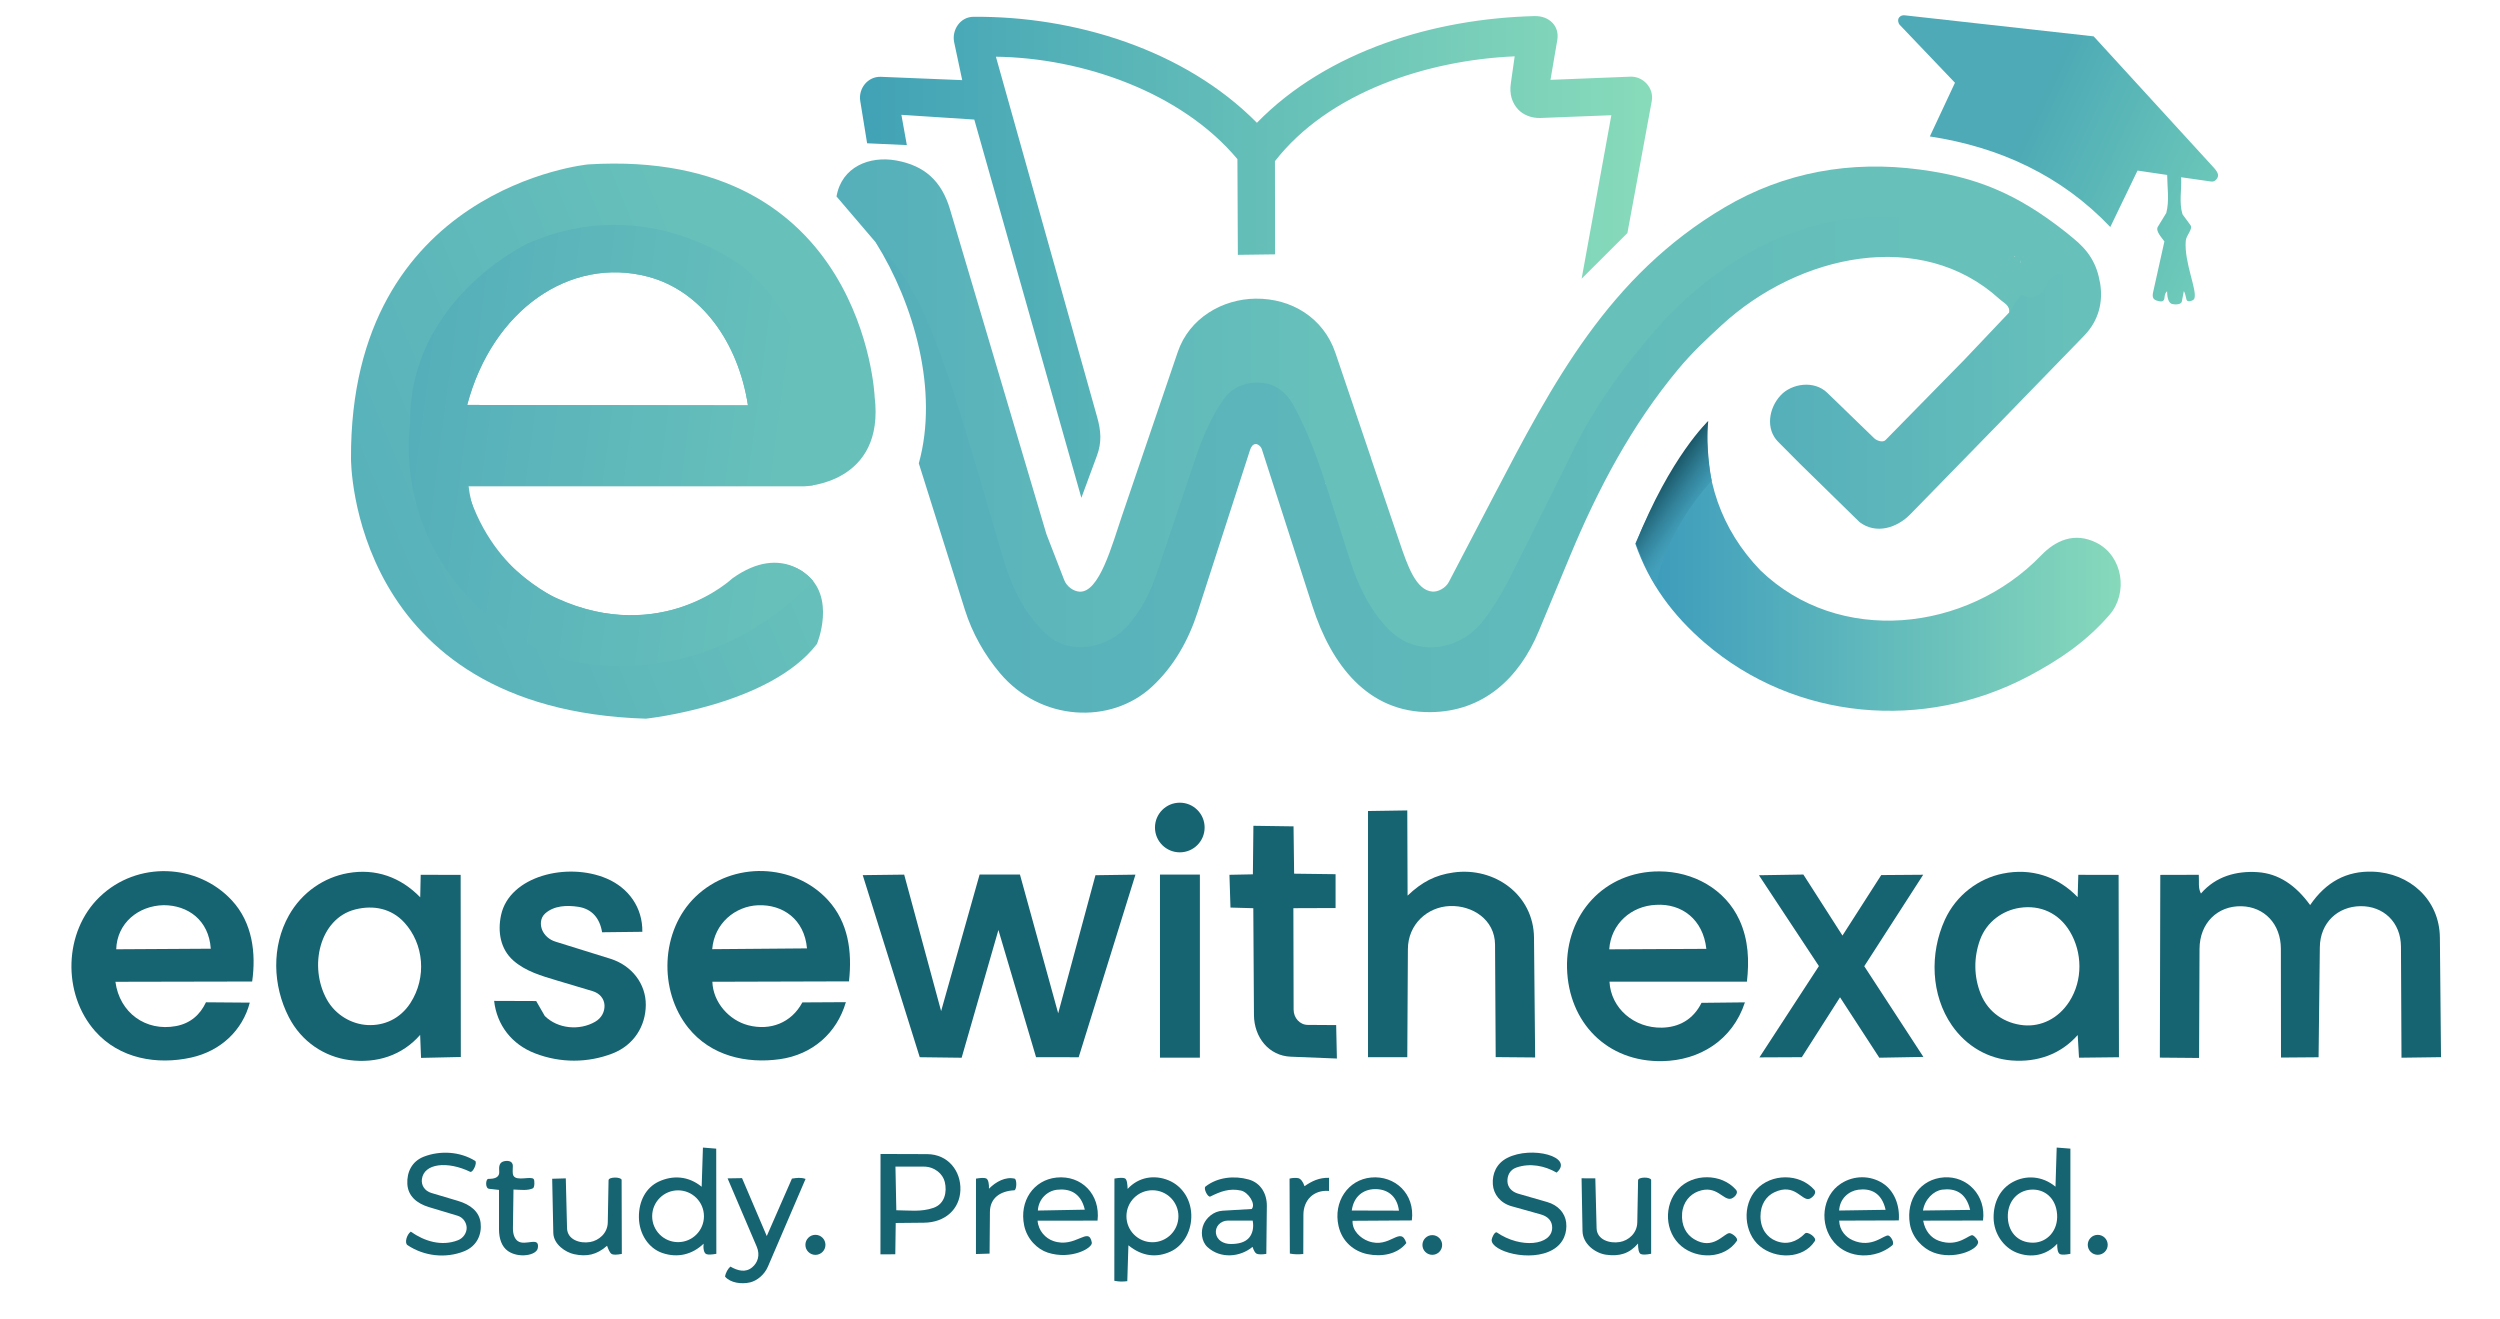
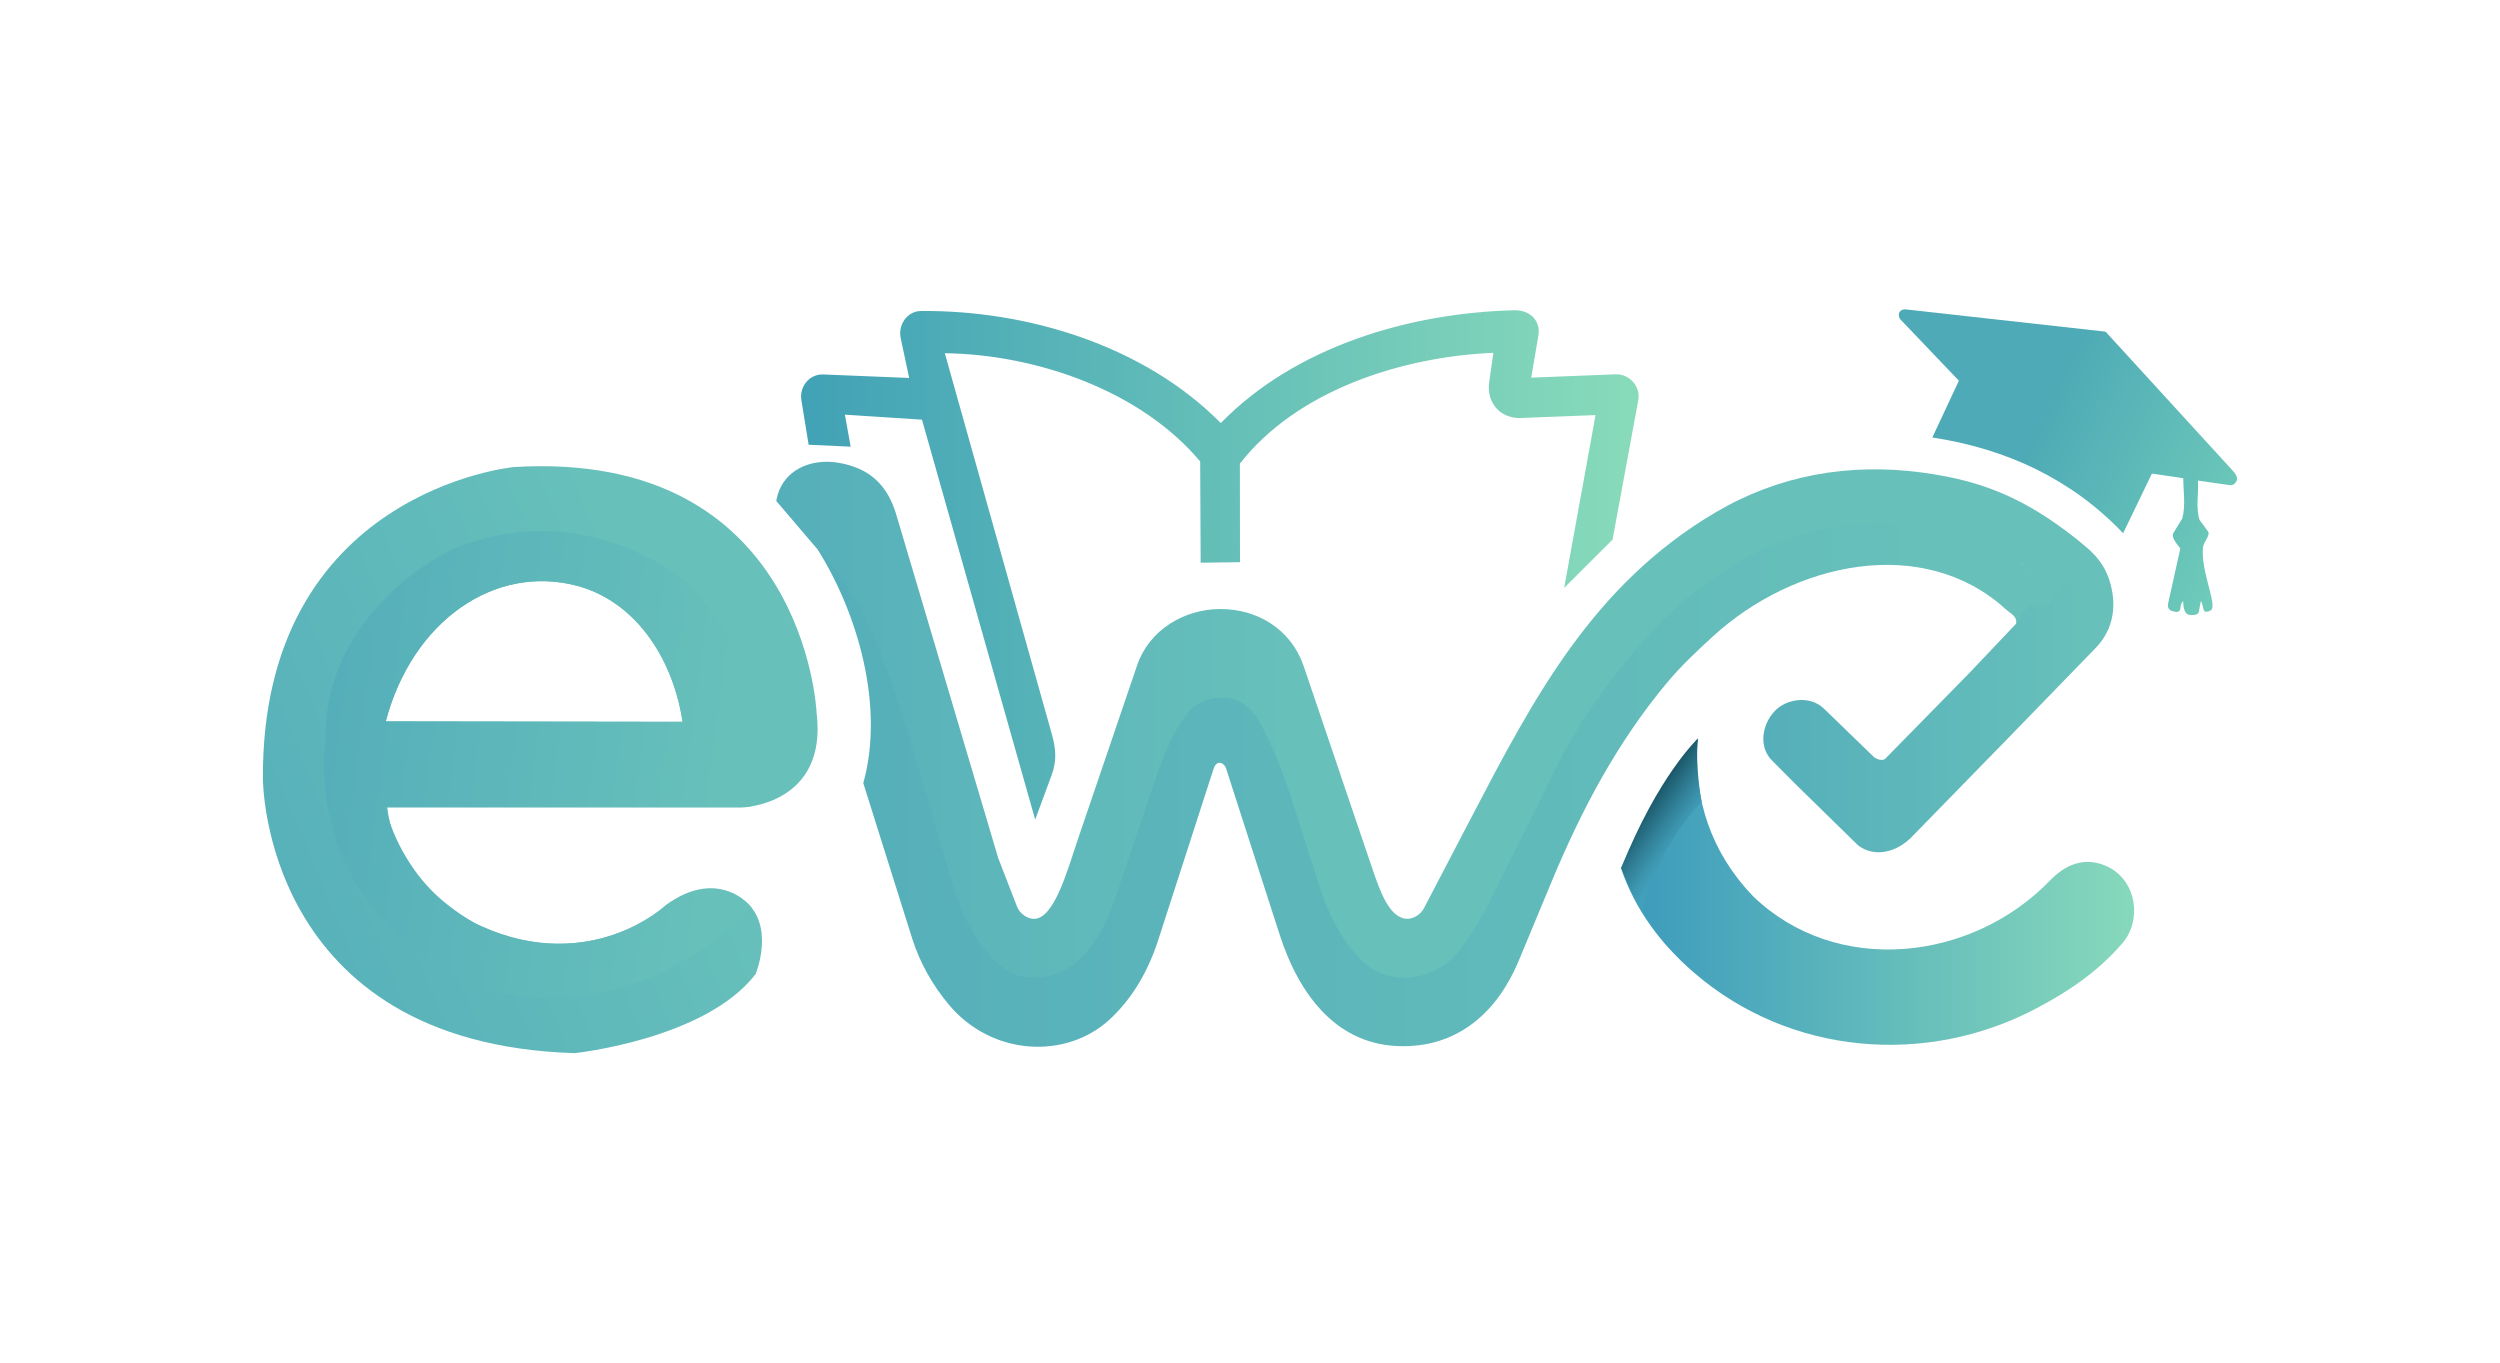
- <svg xmlns="http://www.w3.org/2000/svg" xmlns:xlink="http://www.w3.org/1999/xlink" id="Layer_1" version="1.1" viewBox="295 175 1005 530">
+ <svg xmlns="http://www.w3.org/2000/svg" xmlns:xlink="http://www.w3.org/1999/xlink" id="Layer_1" version="1.1" viewBox="0 0 1600 872">
  <defs>
    <style>
      .st0 {
        fill: url(#linear-gradient2);
      }

      .st1 {
        fill: url(#linear-gradient1);
      }

      .st2 {
        fill: url(#linear-gradient4);
      }

      .st3 {
        fill: url(#linear-gradient5);
      }

      .st4 {
        fill: url(#linear-gradient3);
      }

      .st5 {
        fill: url(#New_Gradient_Swatch_11);
      }

      .st6 {
        fill: url(#linear-gradient6);
      }

      .st7 {
        fill: url(#linear-gradient);
      }

      .st8 {
        fill: url(#New_Gradient_Swatch_1);
      }

      .st9 {
-         fill: #166371;
-       }
- 
-       .st10 {
        fill: url(#New_Gradient_Swatch_12);
      }
    </style>
-     <linearGradient id="linear-gradient" x1="1080.32" y1="210.74" x2="1197" y2="264.85" gradientUnits="userSpaceOnUse">
+     <linearGradient id="linear-gradient" x1="1252.73" y1="247.82" x2="1449.14" y2="338.92" gradientUnits="userSpaceOnUse">
      <stop offset=".25" stop-color="#4daab6" />
      <stop offset="1" stop-color="#71cdb9" />
    </linearGradient>
-     <linearGradient id="linear-gradient1" x1="640.71" y1="278.3" x2="959.14" y2="278.3" gradientUnits="userSpaceOnUse">
+     <linearGradient id="linear-gradient1" x1="512.69" y1="361.55" x2="1048.73" y2="361.55" gradientUnits="userSpaceOnUse">
      <stop offset="0" stop-color="#41a2b6" />
      <stop offset="1" stop-color="#88dbba" />
    </linearGradient>
-     <linearGradient id="New_Gradient_Swatch_1" data-name="New Gradient Swatch 1" x1="647.03" y1="360.54" x2="1111.84" y2="360.54" gradientUnits="userSpaceOnUse">
+     <linearGradient id="New_Gradient_Swatch_1" data-name="New Gradient Swatch 1" x1="523.32" y1="500" x2="1305.78" y2="500" gradientUnits="userSpaceOnUse">
      <stop offset="0" stop-color="#55afba" />
      <stop offset=".91" stop-color="#67c0ba" />
      <stop offset="1" stop-color="#67c0ba" />
    </linearGradient>
-     <linearGradient id="New_Gradient_Swatch_11" data-name="New Gradient Swatch 1" x1="631.28" y1="337.13" x2="845.89" y2="337.13" xlink:href="#New_Gradient_Swatch_1" />
-     <linearGradient id="linear-gradient2" x1="827.91" y1="338.59" x2="1139.23" y2="338.59" gradientUnits="userSpaceOnUse">
+     <linearGradient id="New_Gradient_Swatch_11" data-name="New Gradient Swatch 1" x1="496.8" y1="460.6" x2="858.08" y2="460.6" xlink:href="#New_Gradient_Swatch_1" />
+     <linearGradient id="linear-gradient2" x1="827.81" y1="463.05" x2="1351.88" y2="463.05" gradientUnits="userSpaceOnUse">
      <stop offset="0" stop-color="#67c0ba" />
      <stop offset=".55" stop-color="#67c0ba" />
      <stop offset="1" stop-color="#67c0ba" />
    </linearGradient>
-     <linearGradient id="New_Gradient_Swatch_12" data-name="New Gradient Swatch 1" x1="1006.55" y1="336.34" x2="1139.62" y2="336.34" xlink:href="#New_Gradient_Swatch_1" />
-     <linearGradient id="linear-gradient3" x1="418.5" y1="405.5" x2="613.25" y2="324.55" gradientUnits="userSpaceOnUse">
+     <linearGradient id="New_Gradient_Swatch_12" data-name="New Gradient Swatch 1" x1="1128.53" y1="459.26" x2="1352.54" y2="459.26" xlink:href="#New_Gradient_Swatch_1" />
+     <linearGradient id="linear-gradient3" x1="138.63" y1="575.69" x2="466.46" y2="439.42" gradientUnits="userSpaceOnUse">
      <stop offset="0" stop-color="#55afba" />
      <stop offset=".91" stop-color="#67c0ba" />
      <stop offset="1" stop-color="#67c0ba" />
    </linearGradient>
-     <linearGradient id="linear-gradient4" x1="460.7" y1="343.24" x2="624.32" y2="364.81" xlink:href="#linear-gradient3" />
-     <linearGradient id="linear-gradient5" x1="952.39" y1="402.54" x2="1147.53" y2="402.54" gradientUnits="userSpaceOnUse">
+     <linearGradient id="linear-gradient4" x1="209.66" y1="470.88" x2="485.1" y2="507.18" xlink:href="#linear-gradient3" />
+     <linearGradient id="linear-gradient5" x1="1037.36" y1="570.71" x2="1365.86" y2="570.71" gradientUnits="userSpaceOnUse">
      <stop offset="0" stop-color="#3b9abc" />
      <stop offset="1" stop-color="#87d9bb" />
    </linearGradient>
-     <linearGradient id="linear-gradient6" x1="958.7" y1="368.69" x2="983.69" y2="386.15" gradientUnits="userSpaceOnUse">
+     <linearGradient id="linear-gradient6" x1="1047.98" y1="513.72" x2="1090.06" y2="543.1" gradientUnits="userSpaceOnUse">
      <stop offset="0" stop-color="#0f4351" />
      <stop offset=".18" stop-color="#1f6072" />
      <stop offset=".42" stop-color="#32829a" />
      <stop offset=".61" stop-color="#3e98b2" />
      <stop offset=".73" stop-color="#43a0bc" />
    </linearGradient>
  </defs>
+   <path class="st7" d="M1397.23,384.75c-1.83,1.75-1.58,3.74-1.85,5.03-.56,2.58-3.06,1.82-4.29,1.53-3.4-.79-4.09-2.46-3.27-6.11l7.59-34.17c-1.92-2.69-6.16-7.09-4.44-9.9l5.72-9.38c2.19-8.5.64-17.27.59-25.71l-20.05-2.96-18.43,38.2c-32.98-34.73-74.86-54.1-122.11-61.29l17-36.33-37.35-39.16c-1.09-1.14-1.33-3.2-.91-4.24.47-1.14,1.89-2.51,4.34-2.24l127.79,14.24,81.36,88.93c1.52,1.65,2.53,3.2,2.79,4.68.34,1.87-1.75,5.03-4.49,4.65l-20.49-2.93c.45,8.67-1.53,17.14.94,25.08l5.39,7.36c1.85,2.53-2.86,6.82-3.18,10.5-1.25,14.75,8.08,33.97,5.76,39.27-.52,1.2-3.67,2.32-4.78,1.35-.98-.86-.74-3.8-2.29-6.57l-1.35,7.12c-.4,2.15-4.65,2.14-6.45,1.7-1.9-.45-3.48-2.74-3.52-8.67h-.02Z" />
+   <path class="st1" d="M517.52,284.63l-4.65-28.62c-1.36-8.45,5.1-16.72,14.02-16.36l54.98,2.24-5.44-25.57c-1.75-8.23,3.97-17.22,13.05-17.29,68.45-.52,142.9,22.22,191.82,71.73,47.98-49.12,120.78-70.53,187.92-72.2,9.8-.24,16.99,6.67,15.35,16.19l-4.61,26.95,54.07-2.15c8.52-.34,16.14,7.54,14.46,16.62l-16.46,89.19-30.97,30.89,20.1-110.6-47.94,1.87c-6.19.24-11.73-2.22-14.95-5.59-4.53-4.75-6.13-10.86-5.13-17.78l2.61-18.35c-59.51,2.56-125.98,24.41-162.23,70.94l.08,63.06-25.18.34-.3-64.79c-37.76-45.1-104.37-68.51-163.44-69.29l68.48,243.74c2.68,9.51,3.25,17.19-.12,26.28l-10.52,28.48-72.45-255.96-49.34-3.22,3.69,20.49" />
  <g>
-     <g>
-       <path class="st9" d="M1227.06,600.02l-15.1.12-.05-43.72c-.01-9.99-6.65-16.87-15.8-17.11-9.6-.25-16.86,6.71-16.9,17.14l-.18,43.85-15.77-.14.18-73.45,15.47-.04c.21,2.87-.36,5.26.87,7.53,5.98-6.94,14.29-9.15,22.74-8.6s15.36,5.24,21.15,13.24c6.4-9.34,14.69-13.8,25.22-13.43,14.73.52,26.8,11.18,26.94,26.5l.46,48.07-15.89.22-.21-44.64c-.05-9.91-7.15-16.38-16.26-16.28-9.07.1-16.25,6.54-16.36,16.56l-.5,44.19h0Z" />
-       <polygon class="st9" points="735.38 526.84 751.45 526.61 728.63 600.01 711.5 600 696.36 548.85 681.58 600.21 664.74 600 641.82 526.81 658.48 526.6 673.33 581.47 688.8 526.57 705.02 526.57 720.39 582.35 735.38 526.84" />
-       <path class="st9" d="M912.13,600.1l-15.86-.14-.26-45.18c-.06-10.11-9.13-15.9-18.19-15.55-9.02.35-16.8,7.33-16.85,17.32l-.24,43.45h-15.79v-98.97s15.79-.24,15.79-.24l.12,34.25c5.76-5.49,11.1-8.27,18.42-9.3,16.56-2.34,32.24,8.96,32.4,26.19l.46,48.17h0Z" />
-       <path class="st9" d="M510.02,598.42c-9.32-3.6-15.29-11.36-16.38-21.06l16.91.06,3.45,6.01c5.28,5.21,13.97,5.92,20.2,2.35,2.71-1.55,3.93-4.14,3.81-6.7-.12-2.56-1.9-4.79-4.77-5.64l-14.36-4.29c-6.19-1.85-12.62-3.69-17.52-8.02-5.19-4.59-6.38-11.54-4.93-18.28,3.37-15.68,26.65-21.43,42.45-14.68,8.85,3.78,14.49,11.71,14.34,21.41l-16.18.19c-.88-5.5-3.97-9.36-9.51-10.22-4.61-.72-9.82-.53-13.39,2.68-2.07,1.87-1.98,4.72-1.18,6.64.88,2.1,2.78,3.88,5.36,4.68l22,6.85c8.73,2.72,14.36,10.15,14.29,18.63-.07,8.48-4.81,16.18-13.47,19.5-9.77,3.75-20.76,3.9-31.11-.1h-.01Z" />
-       <polygon class="st9" points="1068.2 599.88 1050.48 600.2 1034.69 575.91 1019.33 599.99 1002.29 600.07 1026.2 563.37 1002.09 526.85 1019.95 526.56 1035.67 551.1 1051.26 526.78 1068.12 526.65 1044.43 563.42 1068.2 599.88" />
-       <path class="st9" d="M832.14,587.08l.29,13.45-18.57-.74c-8.74-.35-14.71-7.71-14.77-16.79l-.26-42.9-9.18-.26-.41-13.17,9.42-.19.21-19.51,16.13.23.24,19.02,16.66.21v13.6l-16.96.06.09,40.73c0,3.43,2.53,6.17,5.68,6.19l11.41.08h.02Z" />
-       <rect class="st9" x="761.31" y="526.58" width="16.04" height="73.6" />
-       <circle class="st9" cx="769.28" cy="507.66" r="9.98" />
-       <path class="st9" d="M480.18,526.7l-16.06-.03-.19,9.05c-7.86-8.11-17.94-11.72-29.11-9.72-9.4,1.68-18.36,7.52-23.69,17-6.99,12.43-6.56,28.12-.05,40.83,5.15,10.06,14.45,16,24.33,17.31,11.05,1.46,21.28-1.86,28.49-10.12l.36,9.25,15.99-.36v.02l-.07-73.23ZM460.01,578.18h0c-4.12,6.39-10.57,9.21-17.21,8.89-6.37-.31-12.92-3.98-16.42-10.28-7.37-13.29-2.91-32.53,11.38-36.18,7.46-1.91,14.63-.34,19.73,5.19,7.97,8.65,9.11,22.16,2.52,32.38Z" />
-       <path class="st9" d="M1146.68,526.7l-16.2-.02-.26,8.97c-8.06-8.35-18.64-11.8-30.13-9.46-9.56,1.95-18.62,8.45-23.25,18.56-6.19,13.54-5.62,30.26,2.83,42.46,5.99,8.64,14.82,13.38,24.02,14.1,10.26.8,19.68-2.45,26.55-10.23l.52,9.11,16.05-.18h.01s-.14-73.31-.14-73.31ZM1126.91,577.56c-4.45,6.98-11.49,10.25-18.45,9.59-7.5-.72-14.16-5.09-17.17-12.5-2.85-7.01-2.9-14.71-.33-21.81,2.69-7.44,9.27-11.88,15.95-12.89,8.36-1.27,15.77,2.15,20.18,9.51,5,8.34,5.3,19.51-.18,28.1Z" />
-       <path class="st9" d="M627.79,536.78c-13.6-14.79-38.23-15.77-53.23-1.26-14.03,13.57-14.9,37.68-2.84,52.69,9.03,11.24,23.28,14.48,36.8,12.58,12.97-1.83,22.86-10.36,26.52-22.92l-17.49.1h0c-4.42,8.27-12.95,11.48-21.79,9.18-7.61-1.98-14.11-9.14-14.39-17.48l54.92-.16c1.34-12.09-.27-23.78-8.5-32.73ZM581.31,556.57c.83-10.39,9.25-17.3,18.45-17.66,9.86-.38,18.61,5.56,19.65,17.34h.01s-38.11.32-38.11.32Z" />
-       <path class="st9" d="M388.18,536.93c-13.82-14.88-38.05-15.9-53.11-1.38-14.51,13.99-15.1,38.93-1.83,53.97,9.78,11.09,24.91,13.67,38.65,10.61,11.78-2.62,20.6-10.86,23.52-22.07l-17.61-.14c-2.35,4.99-6.23,8.48-12.07,9.57h-.01c-12.12,2.25-22.67-5.34-24.32-17.81l54.97-.11c1.61-11.34.16-23.65-8.19-32.64ZM379.72,556.38l-38,.23c.32-10.57,8.94-17.51,19.05-17.73,9.82,0,18.21,6.06,18.96,17.5h-.01Z" />
-       <path class="st9" d="M994.27,544.89c-5.72-12.51-18.64-19.55-32.2-19.59-22.31-.07-37.72,17.45-37.12,38.99.61,21.74,16.07,37.7,38.29,37.29,14.87-.28,28.19-8.28,33.22-23.63l-17.46.19v.02c-3.35,6.76-9.16,9.82-15.88,9.96-11.2.23-20.55-7.76-21.11-18.5l55.25.02c.97-8.41.63-16.85-2.99-24.75ZM941.91,556.63c.71-10.36,8.96-17.47,18.8-17.88,10.38-.63,18.94,5.86,20.24,17.69l-39.04.19Z" />
-     </g>
-     <g>
-       <path class="st9" d="M481.64,677.99c-7.58,3.04-16.23,1.96-22.83-2.45-1.23-.82-.37-4.17,1.32-5.42,5.53,3.91,12.39,5.99,18.93,3.47,2.28-.88,3.57-3.05,3.54-5.02-.03-1.97-1.35-4.15-3.63-4.84l-11.53-3.47c-5.03-1.51-8.45-4.58-8.69-9.32-.24-4.74,1.82-9.1,6.66-10.97,6.54-2.52,14.46-2.09,20.58,1.69.97.6-.75,4.65-1.9,4.44-9.18-4.46-18.67-3.48-19.49,2.94-.31,2.41,1.08,4.72,3.84,5.54l10.67,3.18c4.93,1.47,8.56,4.22,9.1,8.86.52,4.39-1.31,9.25-6.59,11.37h.02Z" />
-       <path class="st9" d="M919.25,677.36c-9.05,5.26-24.92.61-24.6-3.95.06-.85,1.16-3.27,2.02-3.01,9.63,6.66,22.24,5.27,22.31-1.84.03-2.7-1.68-4.57-4.65-5.39l-11.66-3.26c-4.57-1.28-7.29-4.84-7.55-8.82-.28-4.26,1.45-8.38,5.79-10.6,9.84-5.03,27.07-.42,19.85,5.9-4.73-2.73-10.62-3.97-16.18-2.04-2.66.92-3.69,3.31-3.59,5.6s1.65,4.14,4.39,4.93l11.6,3.34c4.36,1.25,7.17,4.41,7.62,8.24.45,3.83-.87,8.3-5.33,10.89h-.02Z" />
-       <path class="st9" d="M618.84,648.92l-15.15,35.28c-1.39,3.24-4.38,5.67-7.15,6.32-3.43.8-7.86.24-10.06-2.31.17-1.52,1.23-3.29,2.14-4.04,2.96,1.7,6.09,2.52,8.74.31,2.23-1.85,3.31-4.9,1.84-8.34l-11.71-27.43,5.81-.1,9.94,23.29,10.12-23.1c1.94-.29,3.55-.54,5.46.12h.02Z" />
-       <path class="st9" d="M539.65,649.44c.02-1.34,4.78-1.41,5.24-.18l.08,29.81c-1.93.37-3.36.44-4.08.03-.77-.44-1.35-1.92-1.85-3.31-4.19,3.7-8.2,4.49-13.31,3.38-3.24-.7-8.2-3.85-8.3-8.55l-.45-21.76,5.47-.16.5,20.04c.12,4.61,5.16,6.27,9.28,5.56,3.44-.59,7.02-3.46,7.1-7.89l.31-16.98h.01Z" />
-       <path class="st9" d="M953.51,649.46c.03-1.33,4.72-1.42,5.25-.2v29.75c-1.85.38-3.43.46-4.17.11-.92-.43-1.1-2.5-1.1-4.22-3.5,4.1-7.52,5.25-12.89,4.49-4.06-.57-9.33-4.14-9.43-9.52l-.38-21.2,5.53.03.51,20.06c.12,4.6,5.22,6.24,9.35,5.53,3.41-.59,6.93-3.44,7.01-7.9l.32-16.93h0Z" />
-       <path class="st9" d="M971.21,662.79c-.38,4.86,1.62,8.43,4.81,10.36,7.64,4.62,11.91-2.3,14.17-2.43.99-.06,3.77,2.02,3.01,3.14-4.96,7.27-15.94,7.42-22.3,2.08-6.68-5.61-7.2-16.44-1.23-22.94,5.78-6.3,17.29-6.44,23.17.26,1.28,1.46-.82,3.25-1.86,3.58-3.24,1-5.82-5.78-13.36-2.9-3.16,1.21-6.05,4.17-6.42,8.86h0Z" />
-       <path class="st9" d="M1002.71,663.92c.01,5.15,2.68,8.54,6.27,9.95,4.22,1.66,8.2.49,11.63-3.01.99-1.01,4.84,1.65,3.97,3.02-4.72,7.37-15.89,7.35-22.2,2.02-6.31-5.33-7.19-16.43-1.24-22.8,5.89-6.31,17.17-6.59,23.17.16,1.27,1.43-.87,3.29-1.87,3.65-3.12,1.14-5.77-6.61-14.22-2.58-3.16,1.51-5.51,4.83-5.5,9.6h-.01Z" />
-       <path class="st9" d="M501.2,668.67c-.04,2.47.68,4.33,1.91,5.22,3.02,2.21,8.93-2.11,8.09,2.83-.51,3.02-7.75,4.16-12,1.2-2.49-1.74-3.6-4.97-3.6-8.73v-15.85l-3.98-.44c-1.68-.18-1.38-3.99-.31-3.99,2.13-.01,4.58-.32,4.37-3.01-.15-2.01.05-3.5,1.72-4.01,1.24-.38,3.73-.47,3.76,1.81.02,1.3-.27,3.05.26,3.97,1.33,2.26,6.93.06,8.09,1.28.51.54.41,3.41-.26,3.74-2.1,1.01-4.96.61-7.83.5l-.22,15.5v-.02Z" />
-       <path class="st9" d="M829.25,653.76c-6.25-.53-10.26,3.77-10.28,9.56l-.05,15.79c-2.14.18-3.45.19-5.4-.18l-.12-30.13c1.23-.33,2.69-.36,3.53-.17.88.2,1.87,1.31,2.48,3.22,2.96-2.02,5.79-3.47,9.88-3.37l-.03,5.3v-.02Z" />
-       <path class="st9" d="M702.82,653.49c-5.81.29-9.82,3.16-9.87,8.69l-.14,16.77-5.48.17.02-30.31c1.75-.3,3.28-.41,4.05-.1,1,.41,1.23,2.53,1.16,4.15,2.74-2.77,6.7-4.99,10.43-4.01.8.62.75,4.18-.17,4.64h0Z" />
-       <circle class="st9" cx="622.8" cy="675.43" r="4.03" />
-       <circle class="st9" cx="1138.29" cy="675.42" r="4.01" />
-       <circle class="st9" cx="870.78" cy="675.48" r="3.96" />
-       <path class="st9" d="M582.92,636.76l-5.34-.44-.51,15.76c-5.25-4.31-11.53-4.75-17.26-2.08-5.03,2.35-8.07,7.71-7.97,14.42.1,6.71,3.92,12.39,9.4,14.27,6.14,2.11,12.03.66,16.62-3.73h-.01c-.21,1.72.05,3.79,1.12,4.2.79.3,2.28.19,4-.13l-.05-42.27ZM567.58,674.34c-5.75,0-10.41-4.66-10.41-10.41s4.66-10.41,10.41-10.41,10.41,4.66,10.41,10.41-4.66,10.41-10.41,10.41Z" />
-       <path class="st9" d="M1121.79,636.32l-.48,15.73c-5.32-4.4-11.87-4.73-17.17-1.87-5.02,2.71-7.78,8-7.71,14.39.07,6.32,3.99,11.86,9.14,13.94,5.91,2.39,12.14,1.14,16.42-3.52-.04,1.68.15,3.73,1.16,4.19.73.33,2.34.21,4.15-.14v-42.29l-5.51-.43ZM1112.42,674.56c-6.45.11-10.55-4.65-10.27-11.25.24-5.65,4.07-9.71,9.26-10.07,5.46-.38,10.05,3.34,10.53,9.79h.01c.51,6.77-4.1,11.43-9.53,11.53Z" />
-       <path class="st9" d="M667.69,638.96l-18.72-.06-.03,40.35,5.97-.03.17-12.58h0s11.33-.11,11.33-.11c8.58-.08,14.38-5.47,14.67-13.08.29-7.61-4.89-14.46-13.39-14.49ZM670.25,660.56h0c-4.96,1.74-9.97.99-14.93.96l-.35-17.56,11.4.02c4.34,0,7.66,2.91,8.44,6.18.94,3.94.05,8.79-4.56,10.4Z" />
-       <path class="st9" d="M764.71,649.47c-5.69-2.32-12.02-1.31-16.4,3.47-.07-1.65-.21-3.83-1.09-4.23-.76-.35-2.38-.26-4.22.08l-.04,41.09c2.11.4,3.33.36,5.21.15l.45-14.41h.01c5.57,4.54,11.39,5.05,16.94,2.51,4.78-2.19,8.1-7.48,8.33-13.59.26-6.96-3.5-12.75-9.19-15.07ZM758.28,674.38c-5.77,0-10.45-4.68-10.45-10.45s4.68-10.45,10.45-10.45,10.45,4.68,10.45,10.45-4.68,10.45-10.45,10.45Z" />
-       <path class="st9" d="M736.21,665.69c1.23-10.61-6.52-18.35-16.51-17.31-9.16.96-15.03,9.42-12.98,19.28,1.14,5.46,5.27,9.53,9.47,10.89,9.4,3.04,18.11-1.84,17.72-4.04-1.23-6.87-6.53,2.52-15.53-.64-3.03-1.06-5.95-4-6.27-8.16h0s24.1-.02,24.1-.02ZM719.9,653.28c4.78-.55,9.56.98,11.2,8.01h0s0,0,0,0c0,0,0,0,0,0l-18.88.35c.26-4.74,3.9-7.93,7.68-8.36Z" />
-       <path class="st9" d="M1051.8,650.64c-4.84-3.08-11.33-3.31-16.7.14-7.67,4.92-8.96,16.51-2.73,23.7,5.8,6.69,16.59,6.75,23.28,1.18,1.13-.93-.46-3.6-1.45-3.95-1.69-.61-6.59,5.36-14.51,1.83-2.54-1.14-5.24-3.82-5.34-7.85h0s23.97-.08,23.97-.08c.47-6.18-1.89-12.03-6.52-14.97ZM1034.34,661.63c.21-4.78,3.88-7.86,7.66-8.36,4.85-.64,9.43,1.02,11.02,8.08h.01s-18.69.28-18.69.28Z" />
-       <path class="st9" d="M846.21,648.36c-9.37.87-15.3,9.82-13.12,19.49,1.43,6.35,6.24,10.17,11.53,11.29,5.78,1.22,12.15.11,15.73-4.44-2.38-7.28-6.48,2.52-15.32-.77-3.05-1.14-6.51-4.13-6.3-8.17l23.83-.15c1.38-10.87-6.98-18.12-16.35-17.25ZM857.38,661.68h0s-18.97-.05-18.97-.05c.79-5.8,4.7-8.44,9.04-8.6,4.82-.18,9.15,2.37,9.93,8.65h0Z" />
-       <path class="st9" d="M796.99,649.16c-5.8-1.63-12.54-.96-17.38,2.83-.95.75.97,4.48,1.93,4.02,4.1-2.04,7.7-3.42,12.32-2.41,2.96.64,6.13,5.46,4.33,7.42l-11.63.68h0c-3.93.23-6.59,3.01-7.65,5.35-1.32,2.91-.96,7.02,1.49,9.27,5.25,4.81,13.11,4.08,18.12-.08.51,1.53,1.06,2.48,1.66,2.76.66.31,2.18.36,3.88.06l.21-19.27c.05-4.88-2.43-9.26-7.28-10.63ZM797.22,672.46c-1.67,2.04-4.43,2.61-7.36,2.63-3.13.02-5.64-1.6-6.05-4.25s1.77-5.17,4.87-5.17h9.89c.57,2.81-.09,5.24-1.35,6.79Z" />
-       <path class="st9" d="M1076.49,648.3c-9.43.65-15.35,8.77-13.73,18.7.91,5.55,5.16,9.82,9.35,11.45,8.1,3.15,17.84-.87,18.1-4.01.08-.89-1.3-2.46-2.19-2.85-1.31-.58-5.75,5.02-13.6,2.21-3.16-1.14-5.58-3.97-6.3-8.1l24.05-.05c1.32-10.09-6.37-17.99-15.68-17.35ZM1068.04,661.63c.7-4.52,4.3-7.94,7.7-8.39,4.98-.66,9.61,1,11.26,8.14l-18.96.25Z" />
-     </g>
-   </g>
-   <path class="st7" d="M1166.17,292.08c-1.09,1.04-.94,2.22-1.1,2.99-.33,1.53-1.82,1.08-2.55.91-2.02-.47-2.43-1.46-1.94-3.63l4.51-20.3c-1.14-1.6-3.66-4.21-2.64-5.88l3.4-5.57c1.3-5.05.38-10.26.35-15.27l-11.91-1.76-10.95,22.69c-19.59-20.63-44.47-32.14-72.54-36.41l10.1-21.58-22.19-23.26c-.65-.68-.79-1.9-.54-2.52.28-.68,1.12-1.49,2.58-1.33l75.91,8.46,48.33,52.83c.9.98,1.5,1.9,1.66,2.78.2,1.11-1.04,2.99-2.67,2.76l-12.17-1.74c.27,5.15-.91,10.18.56,14.9l3.2,4.37c1.1,1.5-1.7,4.05-1.89,6.24-.74,8.76,4.8,20.18,3.42,23.33-.31.71-2.18,1.38-2.84.8-.58-.51-.44-2.26-1.36-3.9l-.8,4.23c-.24,1.28-2.76,1.27-3.83,1.01-1.13-.27-2.07-1.63-2.09-5.15h-.01Z" />
-   <path class="st1" d="M643.58,232.6l-2.76-17c-.81-5.02,3.03-9.93,8.33-9.72l32.66,1.33-3.23-15.19c-1.04-4.89,2.36-10.23,7.75-10.27,40.66-.31,84.89,13.2,113.95,42.61,28.5-29.18,71.75-41.9,111.63-42.89,5.82-.14,10.09,3.96,9.12,9.62l-2.74,16.01,32.12-1.28c5.06-.2,9.59,4.48,8.59,9.87l-9.78,52.98-18.4,18.35,11.94-65.7-28.48,1.11c-3.68.14-6.97-1.32-8.88-3.32-2.69-2.82-3.64-6.45-3.05-10.56l1.55-10.9c-35.35,1.52-74.84,14.5-96.37,42.14l.05,37.46-14.96.2-.18-38.49c-22.43-26.79-62-40.7-97.09-41.16l40.68,144.79c1.59,5.65,1.93,10.21-.07,15.61l-6.25,16.92-43.04-152.05-29.31-1.91,2.19,12.17" />
-   <g>
-     <path class="st8" d="M1104.72,278.17c1.5-1.19,2.86.62,2.53,2.36,5.36-.59,6.43,12.73,1.07,13.05.9,2.84-2.38,8.3-5.66,7.07.46-2.87-2.11-3.83-3.94-5.5-31.31-28.5-80.47-18.14-111.67,10.62-6.3,5.8-11.85,10.98-17.45,17.71-18.63,22.39-32.19,47.97-43.41,74.94l-12.63,30.36c-7.9,18.98-22.31,32.28-43.48,32.5-25.33.27-39.95-19.25-47.43-42.45l-20.38-63.23c-.41-1.28-1.74-2.17-2.54-2.1-1.08.1-1.77,1.02-2.22,2.41l-20.99,64.93c-3.77,11.67-9.69,22.13-18.43,30.22-16.63,15.38-44.85,13.94-61.17-5.54-6.13-7.32-11.03-15.85-14.02-25.35l-18.54-58.91c8.09-29.06-1.92-64.21-17.33-88.82.81-.02,1.61,0,2.38.17,10.74,2.4,28.17,48.42,30.89,58.6l23.11,76.1c15.71,35.64,37.99,33.39,53.47-.03,6.5-19.77,13.31-39.51,20.44-59.23,4.45-13.46,16.62-27.42,31.54-19.62,8.1,4.23,20.94,31.65,19.83,38.47-.15.89-.44,1.76-.78,2.61l2.53.29,11.94,36.48c16.97,37.7,41.56,34.43,58.19-1.28l27.84-55.91c31.97-62.53,104.42-116.13,173.68-75.14.62.37,1.07,1.04,1.52,1.76s.81,1.6,1.11,2.47h0Z" />
-     <path class="st5" d="M845.86,358.33c.6,3.86-7.72,9.01-11.24,10.97-2.16,1.2-5.18,2.76-6.71.22-3.4-10.63-7.31-21.22-12.83-31.39-3.05-5.62-7.56-8.96-13.3-9.28s-11.45,1.62-15.08,6.93c-4.73,6.91-8.15,14.6-10.89,22.73l-15.8,46.93c-2.58,7.66-5.89,14.27-11.08,20.43-8.31,9.87-23.74,13.11-33.6,3.78-8.4-7.93-13.67-18.65-16.88-29.58l-11.64-39.6c-5.68-19.31-11.19-37.97-19.05-56.46-5.12-12.04-11.75-22.92-20.72-31.57l-15.76-18.46c2.04-11.92,13.27-16.39,23.94-14.48,11.56,2.06,18.33,8.38,21.68,19.64l38.75,130.55,7.17,18.51c1.01,2.6,3.74,4.52,6.16,4.65,7.97.44,13.05-18.74,17.1-30.62l22.39-65.76c4.64-13.62,17.97-21.27,31.3-21.41,14.37-.16,27.29,7.71,32.05,21.76l14.07,41.51h-.03Z" />
-     <path class="st0" d="M1128.03,270.44c6.7,5.33,9.88,10.61,11.19,18.31-.34,2.69-2.72,3.62-7.13,2.79-6.88-7.2-10.98-4.34-15.21,3.3-3.18,2.25-8.89,3.8-8.57-1.27,1.64-4.41,1.32-8.98-1.07-13.05-.34-2.18-1.19-2.97-2.53-2.36-52.74-32.05-108.75-12.92-147.25,32.99-11.47,13.68-21.48,27.69-29.47,43.79l-24.66,49.69c-3.54,7.12-7.08,13.32-11.83,19.61-9.38,12.4-27.16,15.28-38.42,3.63-7.39-7.64-12.08-17.43-15.32-27.55l-9.86-30.8,5.53-2.21,12.42-8.98,11.81,34.75c3.11,9.14,6.52,19.24,13.18,19.74,2.24.17,5.29-1.37,6.62-3.91l17.96-34.4c23.79-45.55,46.22-88.58,92.88-116.15,24.09-14.23,50.76-18.89,78.46-15.2,22.25,2.96,38.67,9.35,58.71,25.18" />
-     <path class="st10" d="M1139.23,288.75c1.27,7.5-.46,15.06-6.38,21.17l-34.28,35.31-35.62,36.5c-5.31,5.45-13.74,8.21-20.39,3.17l-24.02-23.51-8.75-8.81c-5-5.03-3.88-13.43,1.1-18.73,4.33-4.61,13.31-6.14,18.69-.93l18.87,18.28c.91.88,3.39,1.87,4.52.72l31.62-32.23,18.07-19.05c2.06-2.18,2.69-5.71,5.66-7.07,1.95,1.62,4.34,1.06,6.45-.08s2.58-3.79,4.28-5.96c3.27-4.18,11.46-2.53,13.84,2.07l6.34-.86h0Z" />
+     <path class="st8" d="M1293.79,361.34c2.53-2,4.81,1.04,4.26,3.97,9.02-.99,10.82,21.43,1.8,21.97,1.52,4.78-4.01,13.97-9.53,11.9.77-4.83-3.55-6.45-6.63-9.26-52.71-47.98-135.46-30.54-187.98,17.88-10.61,9.76-19.95,18.48-29.38,29.81-31.36,37.69-54.19,80.75-73.08,126.15l-21.26,51.11c-13.3,31.95-37.56,54.34-73.19,54.71-42.64.45-67.25-32.41-79.84-71.46l-34.31-106.44c-.69-2.15-2.93-3.65-4.28-3.54-1.82.17-2.98,1.72-3.74,4.06l-35.33,109.3c-6.35,19.65-16.31,37.25-31.02,50.87-27.99,25.89-75.5,23.47-102.97-9.33-10.32-12.32-18.57-26.68-23.6-42.67l-31.21-99.17c13.62-48.92-3.23-108.09-29.17-149.52,1.36-.03,2.71,0,4.01.29,18.08,4.04,47.42,81.51,52,98.65l38.9,128.11c26.45,60,63.95,56.21,90.01-.05,10.94-33.28,22.41-66.51,34.41-99.71,7.49-22.66,27.98-46.16,53.09-33.03,13.64,7.12,35.25,53.28,33.38,64.76-.25,1.5-.74,2.96-1.31,4.39l4.26.49,20.1,61.41c28.57,63.46,69.96,57.96,97.96-2.15l46.87-94.12c53.82-105.26,175.78-195.49,292.37-126.49,1.04.62,1.8,1.75,2.56,2.96s1.36,2.69,1.87,4.16v-.02Z" />
+     <path class="st5" d="M858.03,496.28c1.01,6.5-13,15.17-18.92,18.47-3.64,2.02-8.72,4.65-11.3.37-5.72-17.89-12.31-35.72-21.6-52.84-5.13-9.46-12.73-15.08-22.39-15.62-9.66-.54-19.27,2.73-25.39,11.67-7.96,11.63-13.72,24.58-18.33,38.26l-26.6,79c-4.34,12.89-9.92,24.02-18.65,34.39-13.99,16.62-39.96,22.07-56.56,6.36-14.14-13.35-23.01-31.4-28.42-49.79l-19.59-66.66c-9.56-32.51-18.84-63.92-32.07-95.04-8.62-20.27-19.78-38.58-34.88-53.14l-26.53-31.08c3.43-20.07,22.34-27.59,40.3-24.38,19.46,3.47,30.86,14.11,36.5,33.06l65.23,219.77,12.07,31.16c1.7,4.38,6.3,7.61,10.37,7.83,13.42.74,21.97-31.55,28.79-51.55l37.69-110.7c7.81-22.93,30.25-35.81,52.69-36.04,24.19-.27,45.94,12.98,53.95,36.63l23.69,69.88h-.05Z" />
+     <path class="st0" d="M1333.04,348.33c11.28,8.97,16.64,17.85,18.84,30.82-.57,4.53-4.58,6.09-12,4.7-11.58-12.12-18.48-7.31-25.6,5.56-5.35,3.79-14.97,6.4-14.43-2.14,2.76-7.42,2.22-15.12-1.8-21.97-.57-3.67-2-5-4.26-3.97-88.78-53.95-183.07-21.75-247.88,55.53-19.31,23.03-36.16,46.61-49.61,73.72l-41.51,83.65c-5.96,11.99-11.92,22.42-19.91,33.01-15.79,20.87-45.72,25.72-64.68,6.11-12.44-12.86-20.34-29.34-25.79-46.38l-16.6-51.85,9.31-3.72,20.91-15.12,19.88,58.5c5.24,15.39,10.98,32.39,22.19,33.23,3.77.29,8.91-2.31,11.14-6.58l30.23-57.91c40.05-76.68,77.81-149.11,156.35-195.53,40.55-23.95,85.45-31.8,132.08-25.59,37.46,4.98,65.1,15.74,98.83,42.38" />
+     <path class="st9" d="M1351.88,379.15c2.14,12.63-.77,25.35-10.74,35.64l-57.71,59.44-59.96,61.44c-8.94,9.17-23.13,13.82-34.32,5.34l-40.44-39.58-14.73-14.83c-8.42-8.47-6.53-22.61,1.85-31.53,7.29-7.76,22.41-10.34,31.46-1.57l31.77,30.77c1.53,1.48,5.71,3.15,7.61,1.21l53.23-54.26,30.42-32.07c3.47-3.67,4.53-9.61,9.53-11.9,3.28,2.73,7.31,1.78,10.86-.13,3.55-1.92,4.34-6.38,7.2-10.03,5.5-7.04,19.29-4.26,23.3,3.48l10.67-1.45v.02Z" />
  </g>
  <g>
-     <path class="st4" d="M646.6,334.34s-4.38-100.05-115.17-93.25c0,0-95.84,9.15-95.33,118.33,0,0-.51,100.83,118.52,104.49,0,0,49.73-5.23,68.79-30.04,0,0,7.98-19.07-4.89-28.47,0,0-11.33-10.19-29.11,2.87,0,0-28.94,25.52-69.82,7.74,0,0-32.9-15.41-36.2-45.5h-.01s134.87,0,134.87,0c0,0,32.72-.91,28.34-36.18ZM482.8,337.78c10.16-38.32,41.48-59.79,72.65-51.57,21.38,5.64,36.3,26.23,40.23,51.74l-112.87-.16Z" />
-     <path class="st2" d="M589.38,407.54s-28.7,27.17-70.61,7.89c0,0-26.81-10.47-36.36-45.23l139.25-.08s11.49-53.61-26.9-87c0,0-38.64-31.82-87.78-10.17,0,0-47.86,22.69-47.09,72.25,0,0-10.49,60.78,55.53,92.86,0,0,55.11,22.02,106.54-29.36,0,0-11.85-16.02-32.58-1.16ZM555.45,286.21c21.38,5.64,36.3,26.23,40.23,51.74l-112.87-.16c10.16-38.32,41.48-59.79,72.65-51.57Z" />
+     <path class="st4" d="M522.6,455.9s-7.37-168.42-193.87-156.98c0,0-161.34,15.4-160.47,199.2,0,0-.87,169.73,199.51,175.89,0,0,83.71-8.8,115.8-50.57,0,0,13.44-32.1-8.24-47.93,0,0-19.08-17.15-49.01,4.84,0,0-48.72,42.95-117.53,13.04,0,0-55.38-25.94-60.93-76.59h-.02s227.04,0,227.04,0c0,0,55.09-1.53,47.72-60.9ZM246.86,461.69c17.1-64.51,69.83-100.65,122.29-86.82,35.99,9.5,61.1,44.15,67.72,87.1l-190.01-.28Z" />
+     <path class="st2" d="M426.27,579.11s-48.31,45.73-118.87,13.28c0,0-45.13-17.62-61.21-76.15l234.41-.13s19.34-90.25-45.28-146.45c0,0-65.05-53.57-147.77-17.13,0,0-80.56,38.2-79.27,121.63,0,0-17.66,102.31,93.49,156.32,0,0,92.76,37.07,179.36-49.43,0,0-19.96-26.97-54.85-1.94ZM369.16,374.87c35.99,9.5,61.1,44.15,67.72,87.1l-190.01-.28c17.1-64.51,69.83-100.65,122.29-86.82Z" />
  </g>
  <g>
-     <path class="st3" d="M1137.74,393.16c10.69,5.34,12.9,20.21,5.28,29.01-9.28,10.73-20.08,18.06-32.54,24.66-42.17,22.31-93.97,17.77-130.17-13.42-12.84-11.07-22.37-23.93-27.92-39.85,7.73-18.05,16.96-34,29.16-49.22-1.8,22.97,5.33,43.51,21.09,59.9,31.55,30.51,83.01,25,112.95-6.02,5.65-5.86,13.27-9.49,22.14-5.06h.01Z" />
-     <path class="st6" d="M960.75,410.64s2.23-19.94,22.32-42.4c0,0-2.58-13.37-1.35-23.99,0,0-15.18,14.14-29.13,49.2,0,0,3.4,9.53,8.17,17.19Z" />
+     <path class="st3" d="M1349.37,554.91c18,8.99,21.72,34.02,8.89,48.84-15.62,18.06-33.8,30.4-54.78,41.51-70.99,37.56-158.19,29.91-219.13-22.59-21.61-18.64-37.66-40.28-47-67.08,13.01-30.39,28.55-57.24,49.09-82.86-3.03,38.67,8.97,73.24,35.5,100.84,53.11,51.36,139.74,42.08,190.14-10.13,9.51-9.86,22.34-15.98,37.27-8.52h.02Z" />
+     <path class="st6" d="M1051.44,584.34s3.76-33.56,37.57-71.38c0,0-4.34-22.51-2.28-40.38,0,0-25.55,23.8-49.04,82.83,0,0,5.73,16.05,13.75,28.94Z" />
  </g>
</svg>
